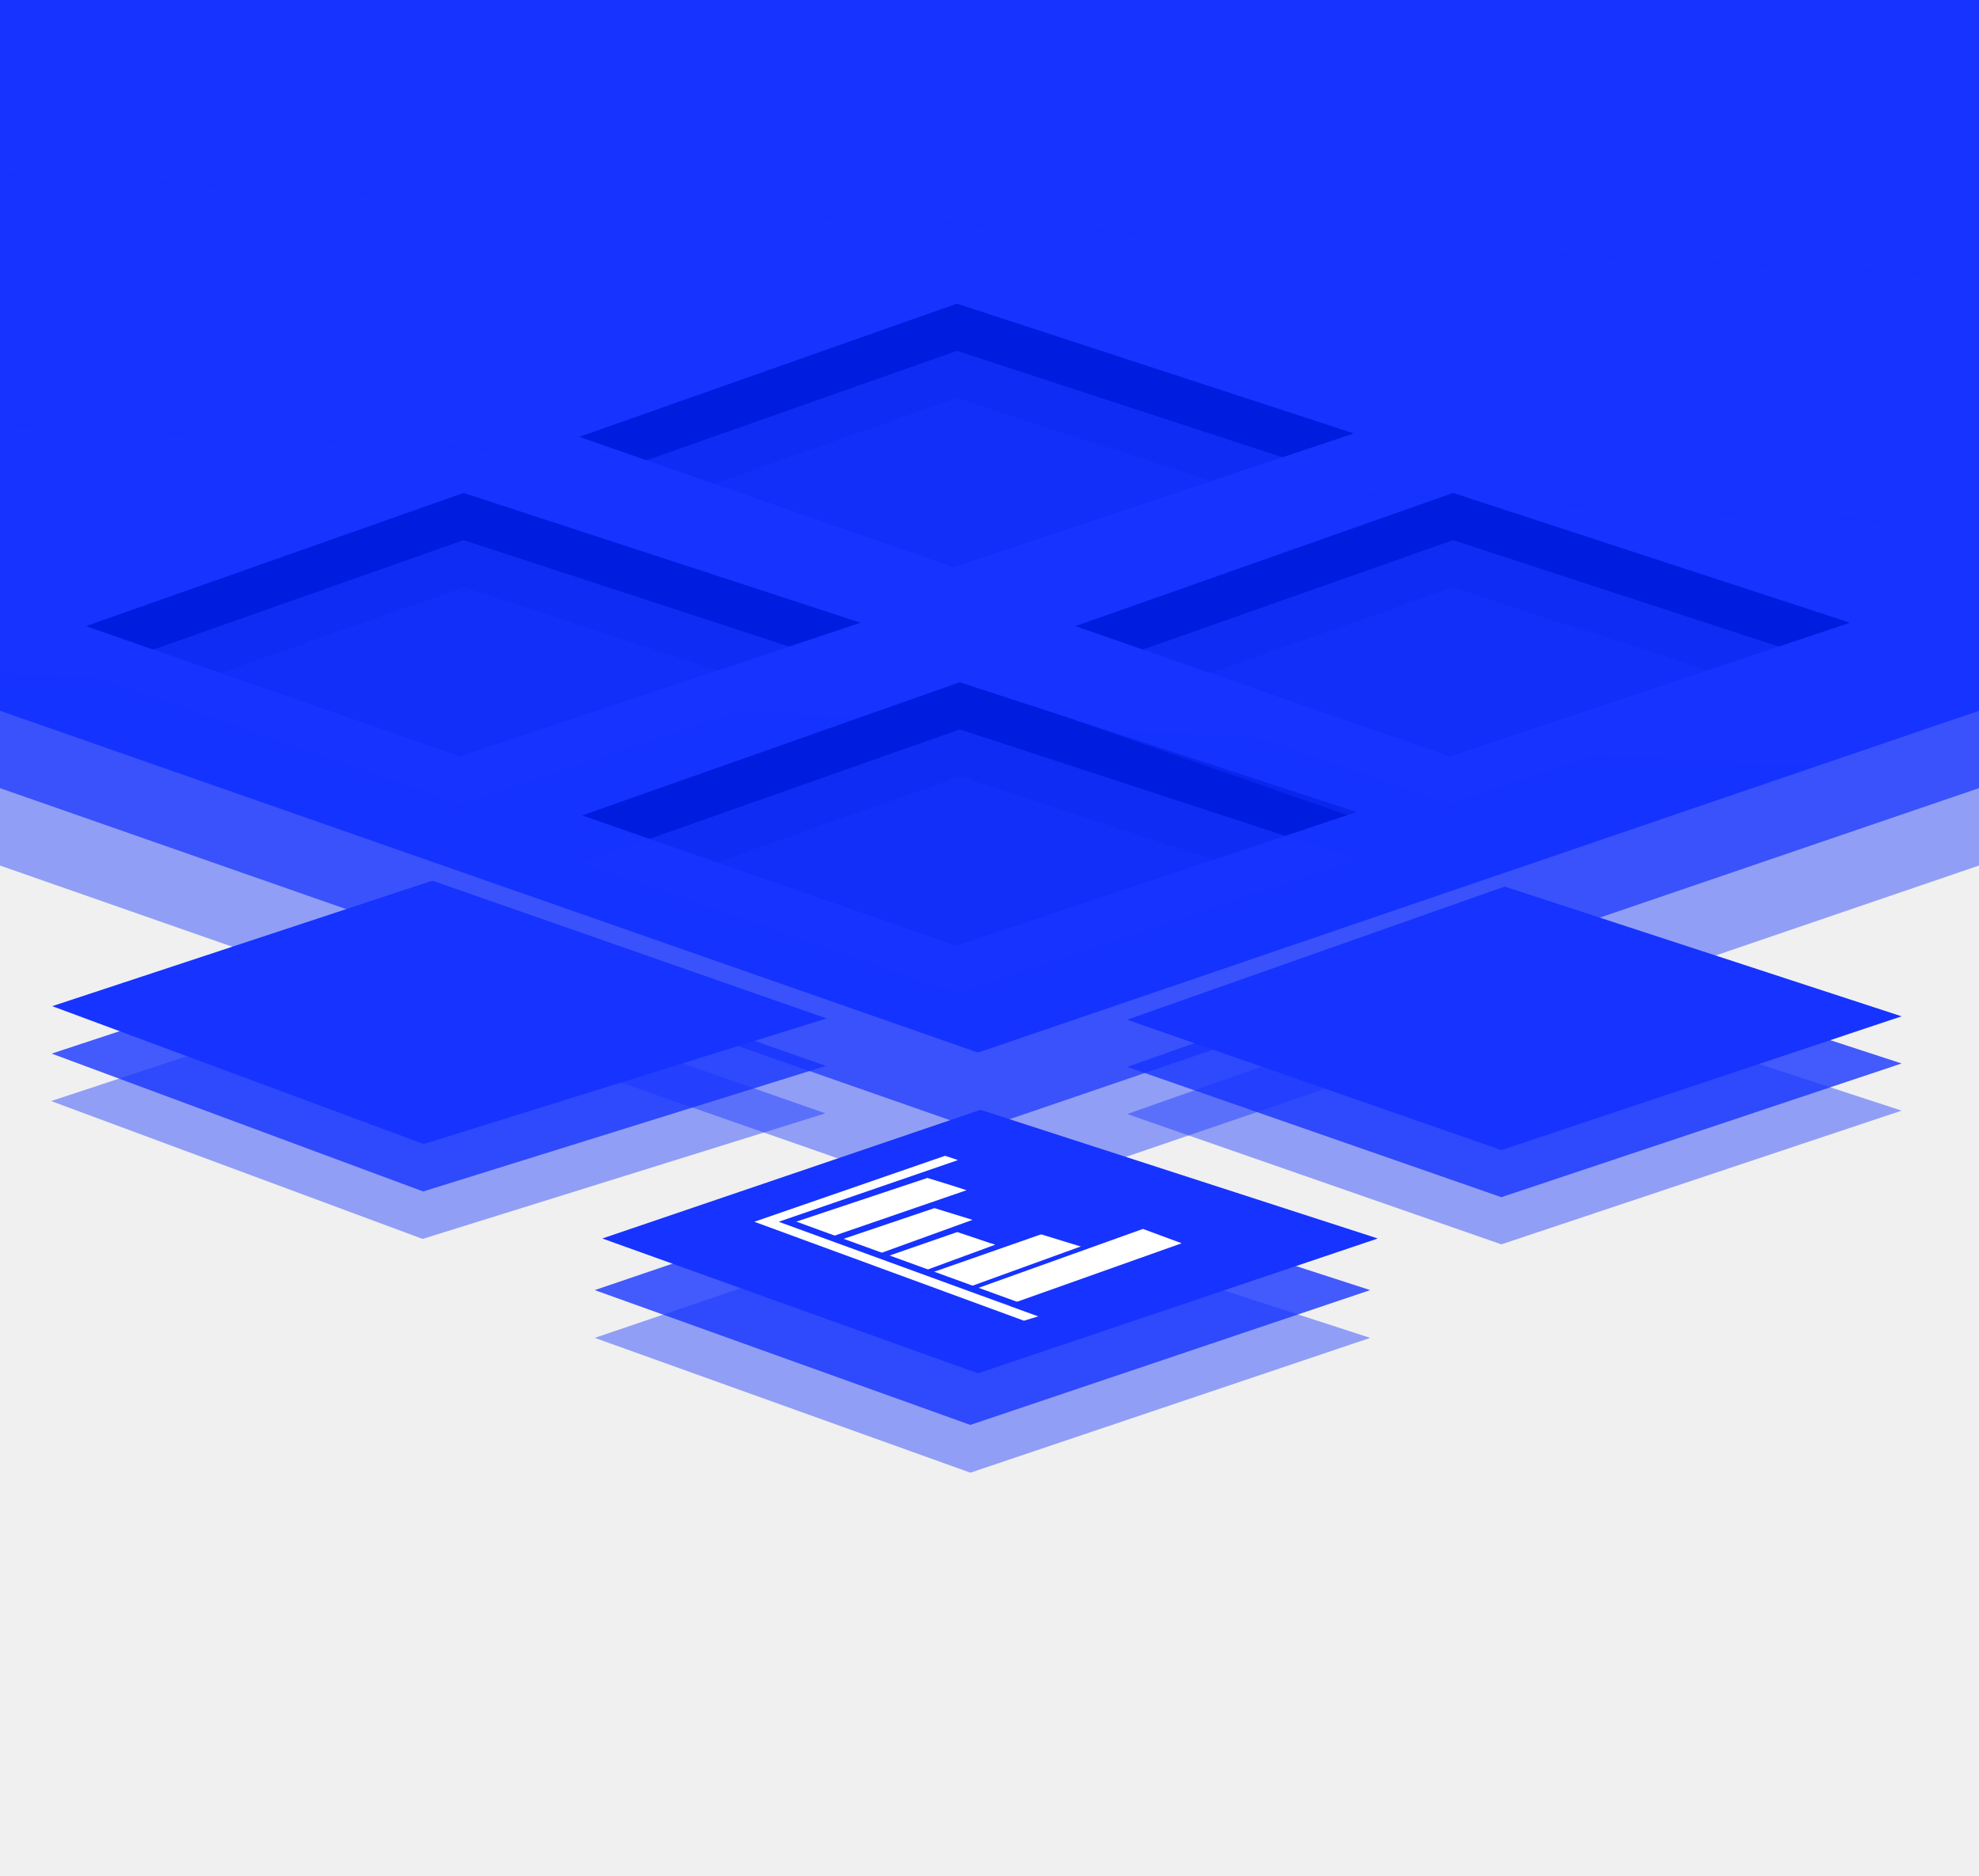
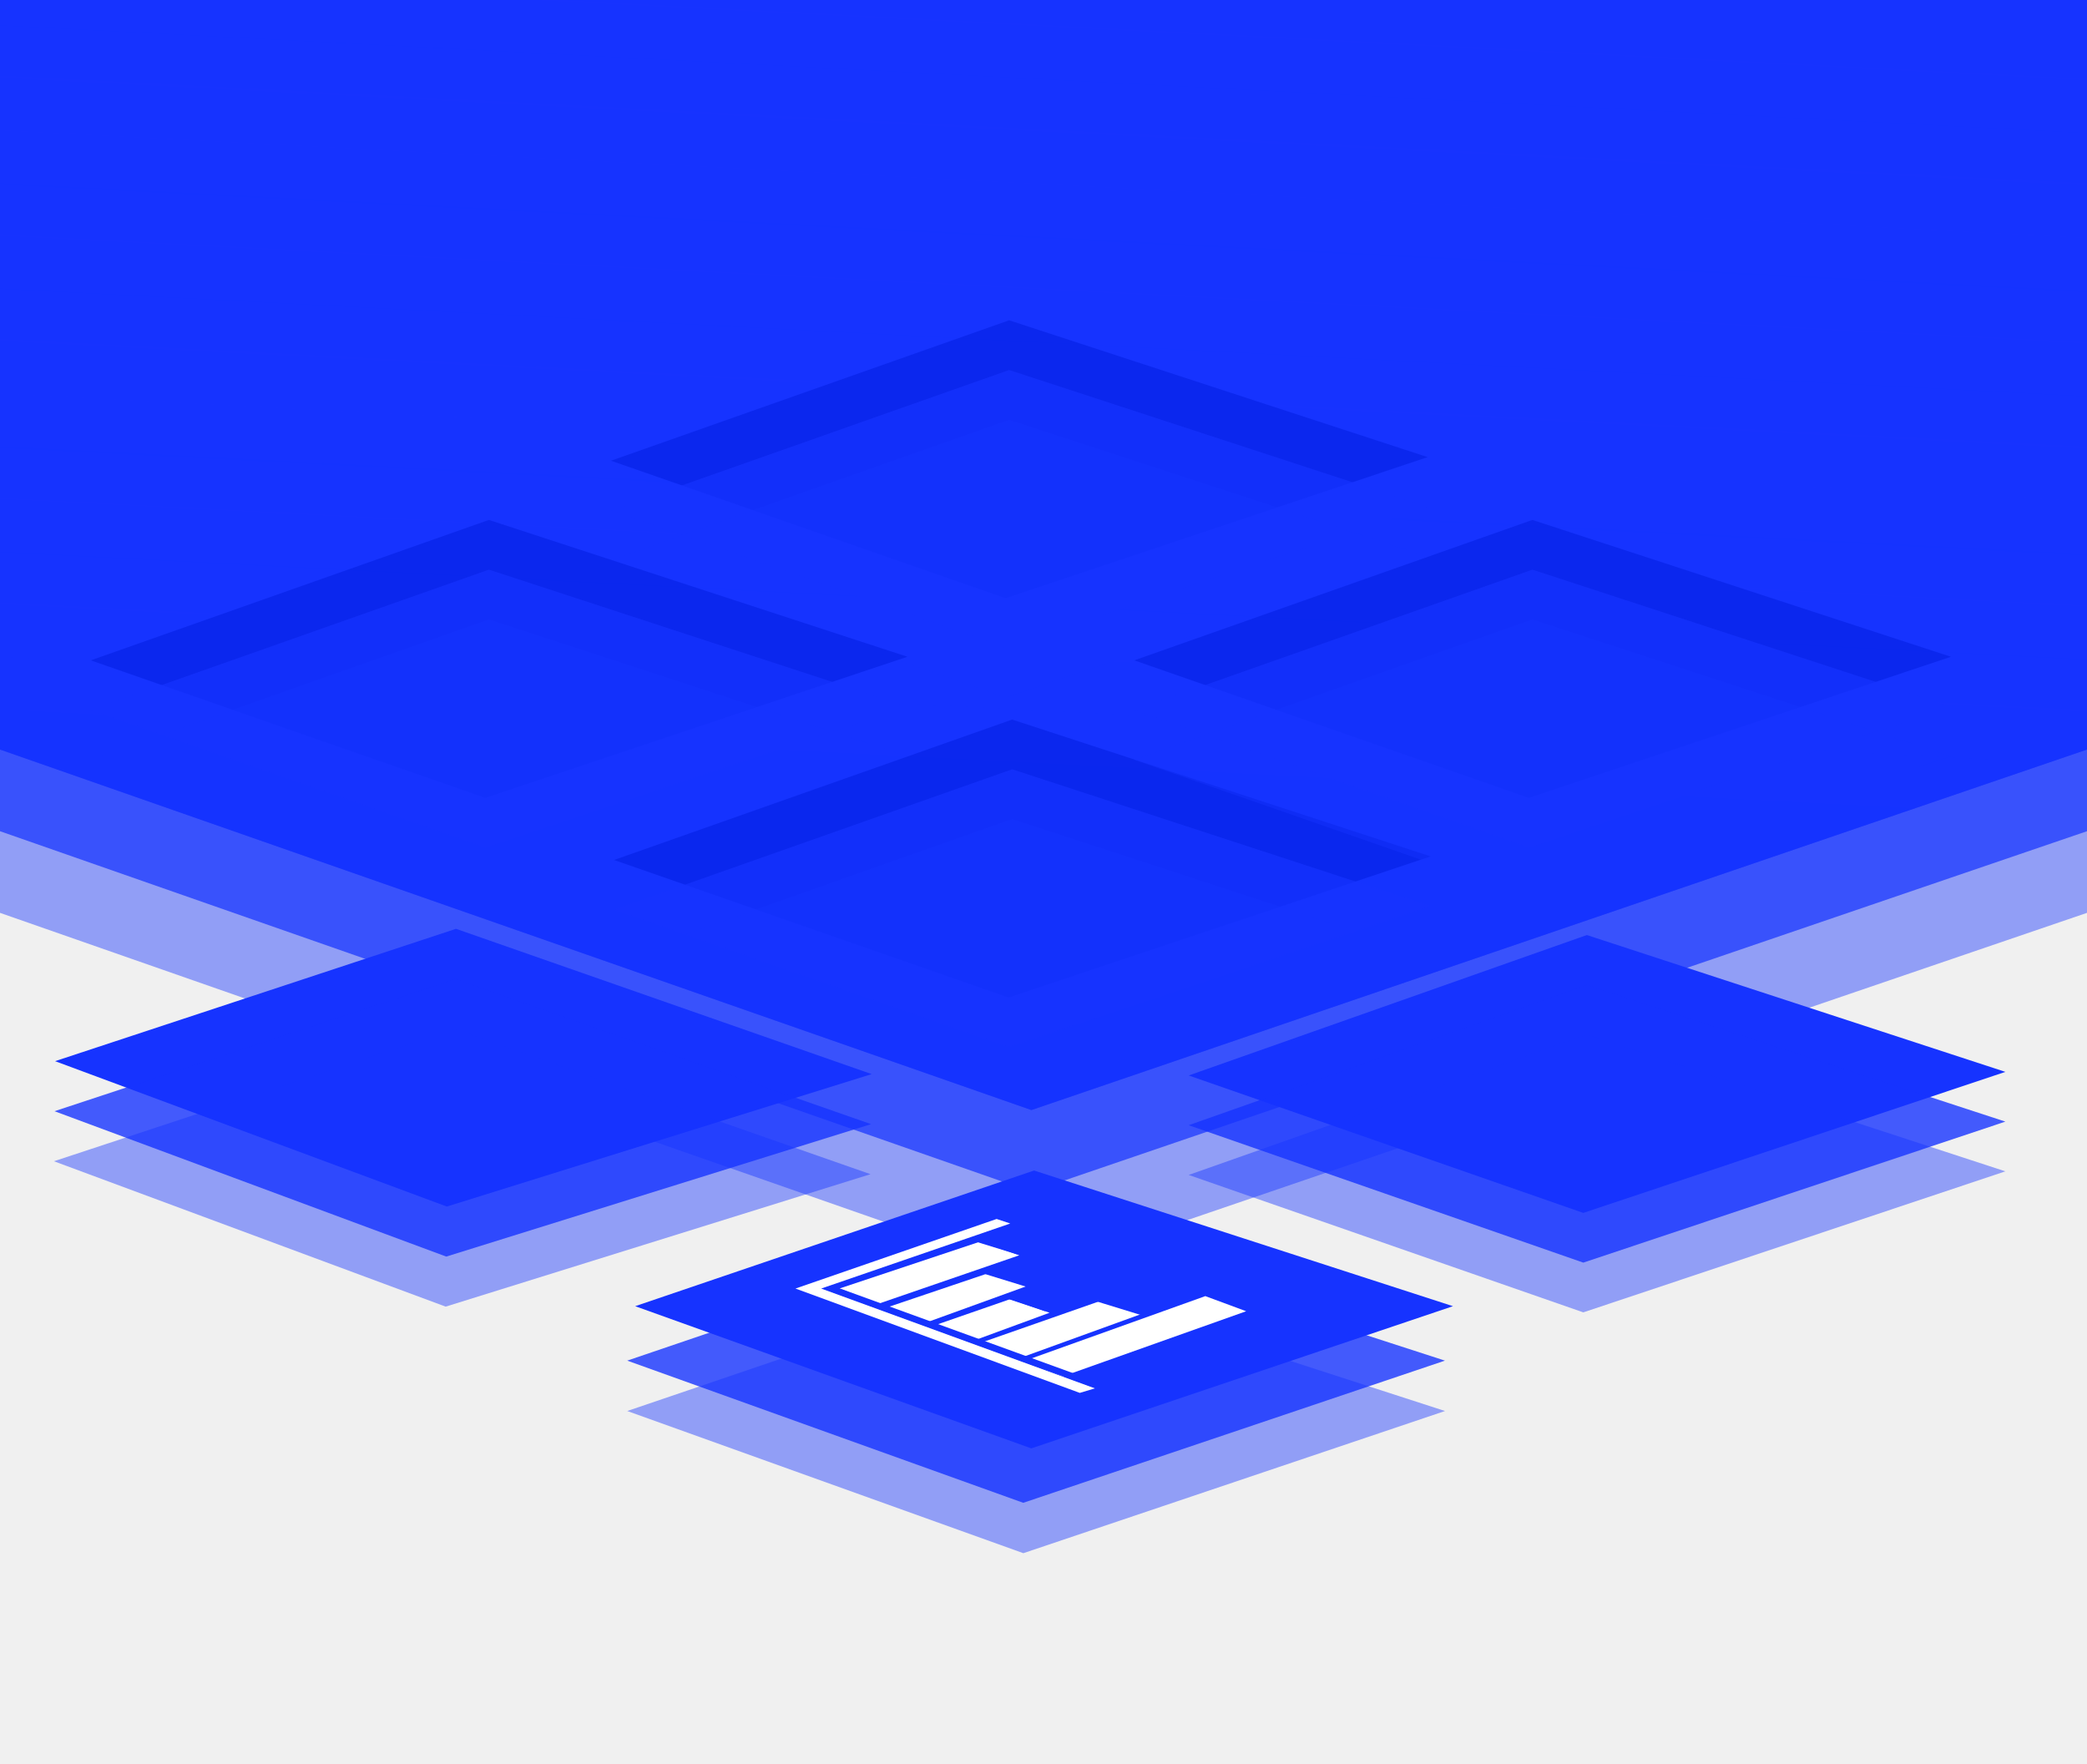
- <svg xmlns="http://www.w3.org/2000/svg" width="690" height="654" viewBox="0 0 690 654" fill="none">
+ <svg xmlns="http://www.w3.org/2000/svg" width="690" height="583" viewBox="0 0 690 583" fill="none">
  <path d="M0 53.988H690V301.795L341 420.982L0 301.795V53.988Z" fill="#1633FF" fill-opacity="0.43" />
  <path d="M0 26.994H690V274.801L341 393.988L0 274.801V26.994Z" fill="#1633FF" fill-opacity="0.71" />
  <path d="M0 0H690V247.807L341 366.994L0 247.807V0Z" fill="#1633FF" />
  <path d="M0 0H690V247.807L341 366.994L0 247.807V0Z" fill="url(#paint0_linear)" />
  <path d="M663.013 354.367L523.469 400.991L393 355.558L524.637 309.129L663.013 354.367Z" fill="#1633FF" />
  <path d="M663.013 370.81L523.469 417.433L393 372L524.637 325.571L663.013 370.81Z" fill="#1633FF" fill-opacity="0.79" />
  <path d="M663.013 387.252L523.469 433.876L393 388.443L524.637 342.014L663.013 387.252Z" fill="#1633FF" fill-opacity="0.43" />
-   <path d="M473.013 283.126L333.469 329.75L203 284.316L334.637 237.888L473.013 283.126Z" fill="#001CDF" />
+   <path d="M473.013 283.126L333.469 329.75L203 284.316L334.637 237.888L473.013 283.126Z" fill="#001CDF" fill-opacity="0.5" />
  <path d="M473.013 299.569L333.469 346.192L203 300.759L334.637 254.33L473.013 299.569Z" fill="#1633FF" fill-opacity="0.69" />
  <path d="M473.013 316.011L333.469 362.635L203 317.202L334.637 270.773L473.013 316.011Z" fill="#1633FF" fill-opacity="0.43" />
-   <path d="M645.013 217.126L505.469 263.75L375 218.316L506.637 171.888L645.013 217.126Z" fill="#001CDF" />
+   <path d="M645.013 217.126L505.469 263.75L375 218.316L506.637 171.888L645.013 217.126Z" fill="#001CDF" fill-opacity="0.5" />
  <path d="M645.013 233.569L505.469 280.192L375 234.759L506.637 188.33L645.013 233.569Z" fill="#1633FF" fill-opacity="0.69" />
  <path d="M645.013 250.011L505.469 296.635L375 251.202L506.637 204.773L645.013 250.011Z" fill="#1633FF" fill-opacity="0.43" />
-   <path d="M472.013 151.126L332.469 197.75L202 152.317L333.637 105.888L472.013 151.126Z" fill="#001CDF" />
+   <path d="M472.013 151.126L332.469 197.75L202 152.317L333.637 105.888L472.013 151.126Z" fill="#001CDF" fill-opacity="0.5" />
  <path d="M472.013 167.569L332.469 214.192L202 168.759L333.637 122.33L472.013 167.569Z" fill="#1633FF" fill-opacity="0.69" />
  <path d="M472.013 184.011L332.469 230.635L202 185.202L333.637 138.773L472.013 184.011Z" fill="#1633FF" fill-opacity="0.43" />
-   <path d="M300.013 217.126L160.469 263.75L30 218.316L161.637 171.888L300.013 217.126Z" fill="#001CDF" />
+   <path d="M300.013 217.126L160.469 263.75L30 218.316L161.637 171.888L300.013 217.126Z" fill="#001CDF" fill-opacity="0.5" />
  <path d="M300.013 233.569L160.469 280.192L30 234.759L161.637 188.33L300.013 233.569Z" fill="#1633FF" fill-opacity="0.69" />
  <path d="M300.013 250.011L160.469 296.635L30 251.202L161.637 204.773L300.013 250.011Z" fill="#1633FF" fill-opacity="0.43" />
  <path d="M477.725 449.83L338.31 496.838L207.37 449.83L339.226 404.973L477.725 449.83Z" fill="#1633FF" fill-opacity="0.79" />
  <path d="M477.752 466.486L338.336 513.493L207.371 466.486L339.252 421.629L477.752 466.486Z" fill="#1633FF" fill-opacity="0.43" />
  <path d="M480.381 431.833L340.965 478.841L210 431.833L341.881 386.976L480.381 431.833Z" fill="#1633FF" />
  <path d="M357 460.5L362 459L271.5 426L334 404.5L329.5 403L263 426L357 460.5Z" fill="white" />
  <path d="M324 410.5L337 415L290.5 431L277.5 426L324 410.5Z" fill="white" />
  <path d="M328 420.5L340 425L305.5 437.5L292.5 432.5L328 420.5Z" fill="white" />
  <path d="M334 429.5L347 434L322.5 443L309.5 438L334 429.5Z" fill="white" />
  <path d="M365.5 429.5L378.5 434L338.5 448.5L325.5 443.5L365.5 429.5Z" fill="white" />
  <path d="M398.5 428.5L412 433.5L351.5 455L338.5 450L398.5 428.5Z" fill="white" />
  <path d="M364.5 457.5L361 458.5L272 426L275 425L364.5 457.5Z" fill="#1633FF" />
  <path d="M347 418L321 410L329.5 406.5L351.5 414L347 418Z" fill="#1633FF" />
  <path d="M351 429L325 421L333 417L355.5 425L351 429Z" fill="#1633FF" />
  <path d="M378 435L352 427L360 423L382.5 431L378 435Z" fill="#1633FF" />
  <path d="M345.5 433.5L332 429L344.5 425L353 429.5L345.5 433.5Z" fill="#1633FF" />
  <path d="M288.188 355.104L147.728 398.891L18.207 350.825L150.757 307.072L288.188 355.104Z" fill="#1633FF" />
  <path d="M287.997 371.648L147.537 415.436L18.016 367.369L150.566 323.617L287.997 371.648Z" fill="#1633FF" fill-opacity="0.79" />
  <path d="M287.806 388.193L147.346 431.981L17.825 383.914L150.375 340.161L287.806 388.193Z" fill="#1633FF" fill-opacity="0.43" />
  <defs>
    <linearGradient id="paint0_linear" x1="345" y1="1.45685e-06" x2="332" y2="252" gradientUnits="userSpaceOnUse">
      <stop stop-color="#1633FF" />
      <stop offset="1" stop-color="#1633FF" stop-opacity="0.34" />
    </linearGradient>
  </defs>
</svg>
